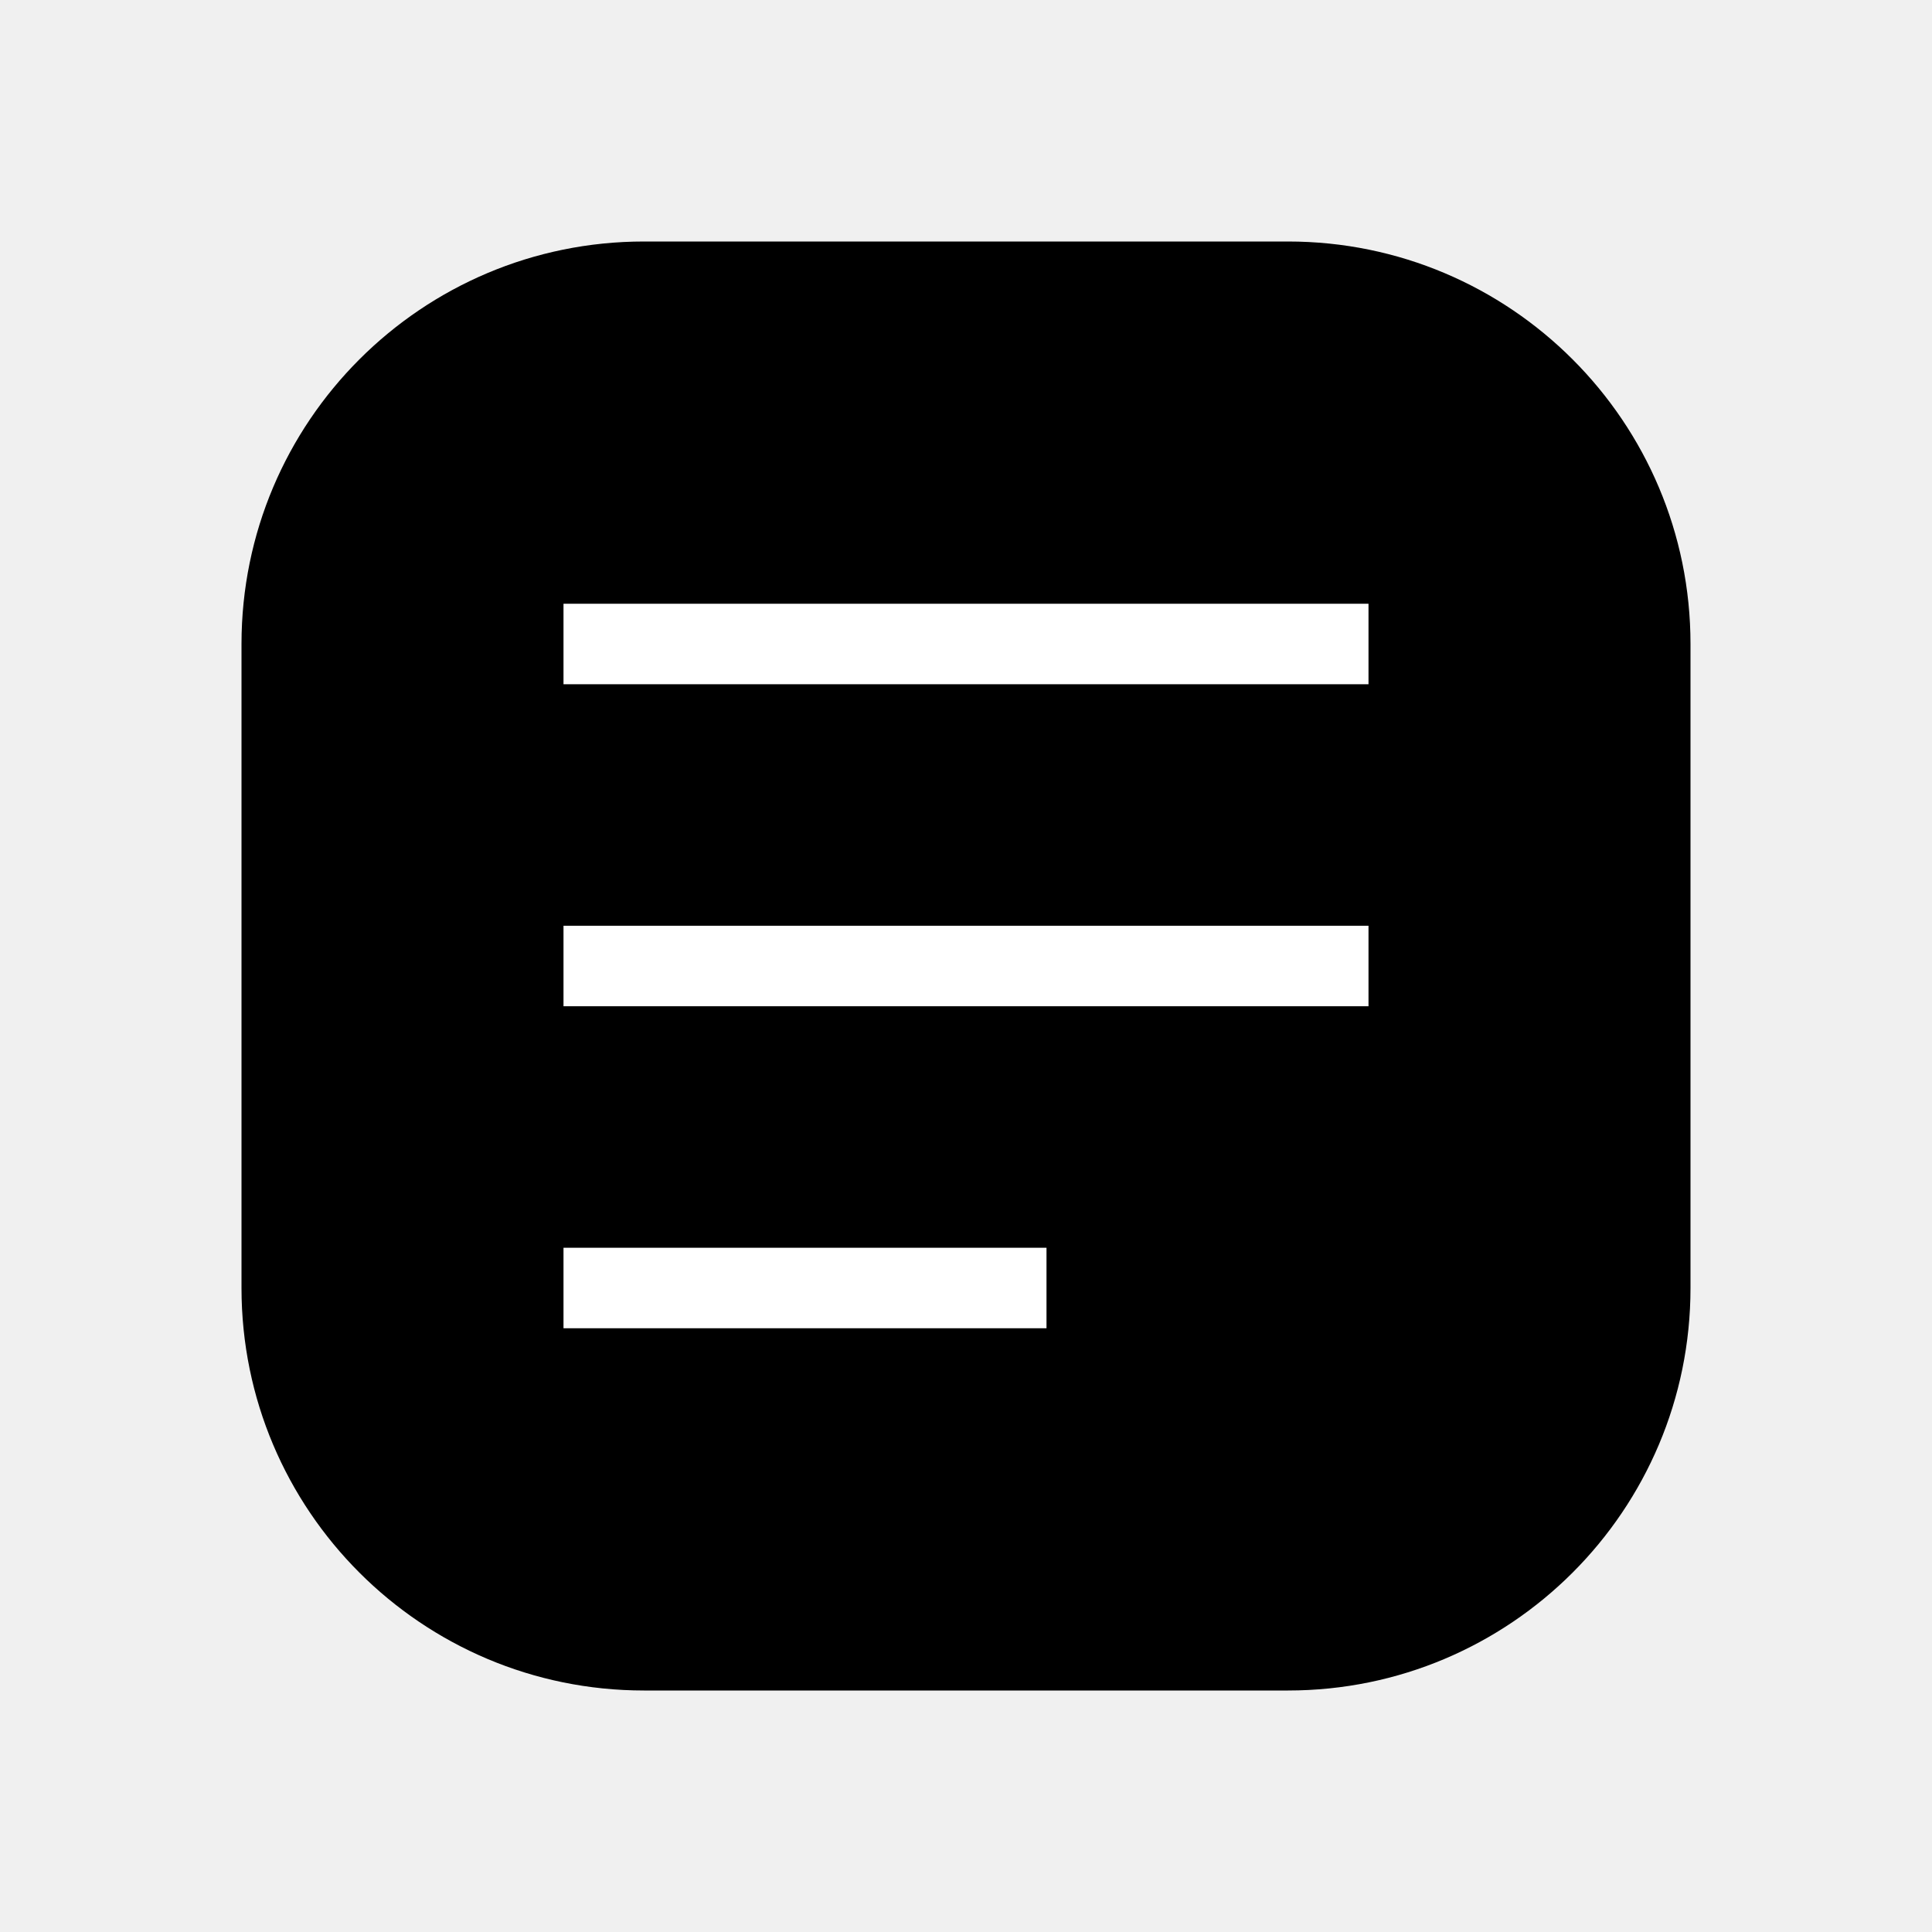
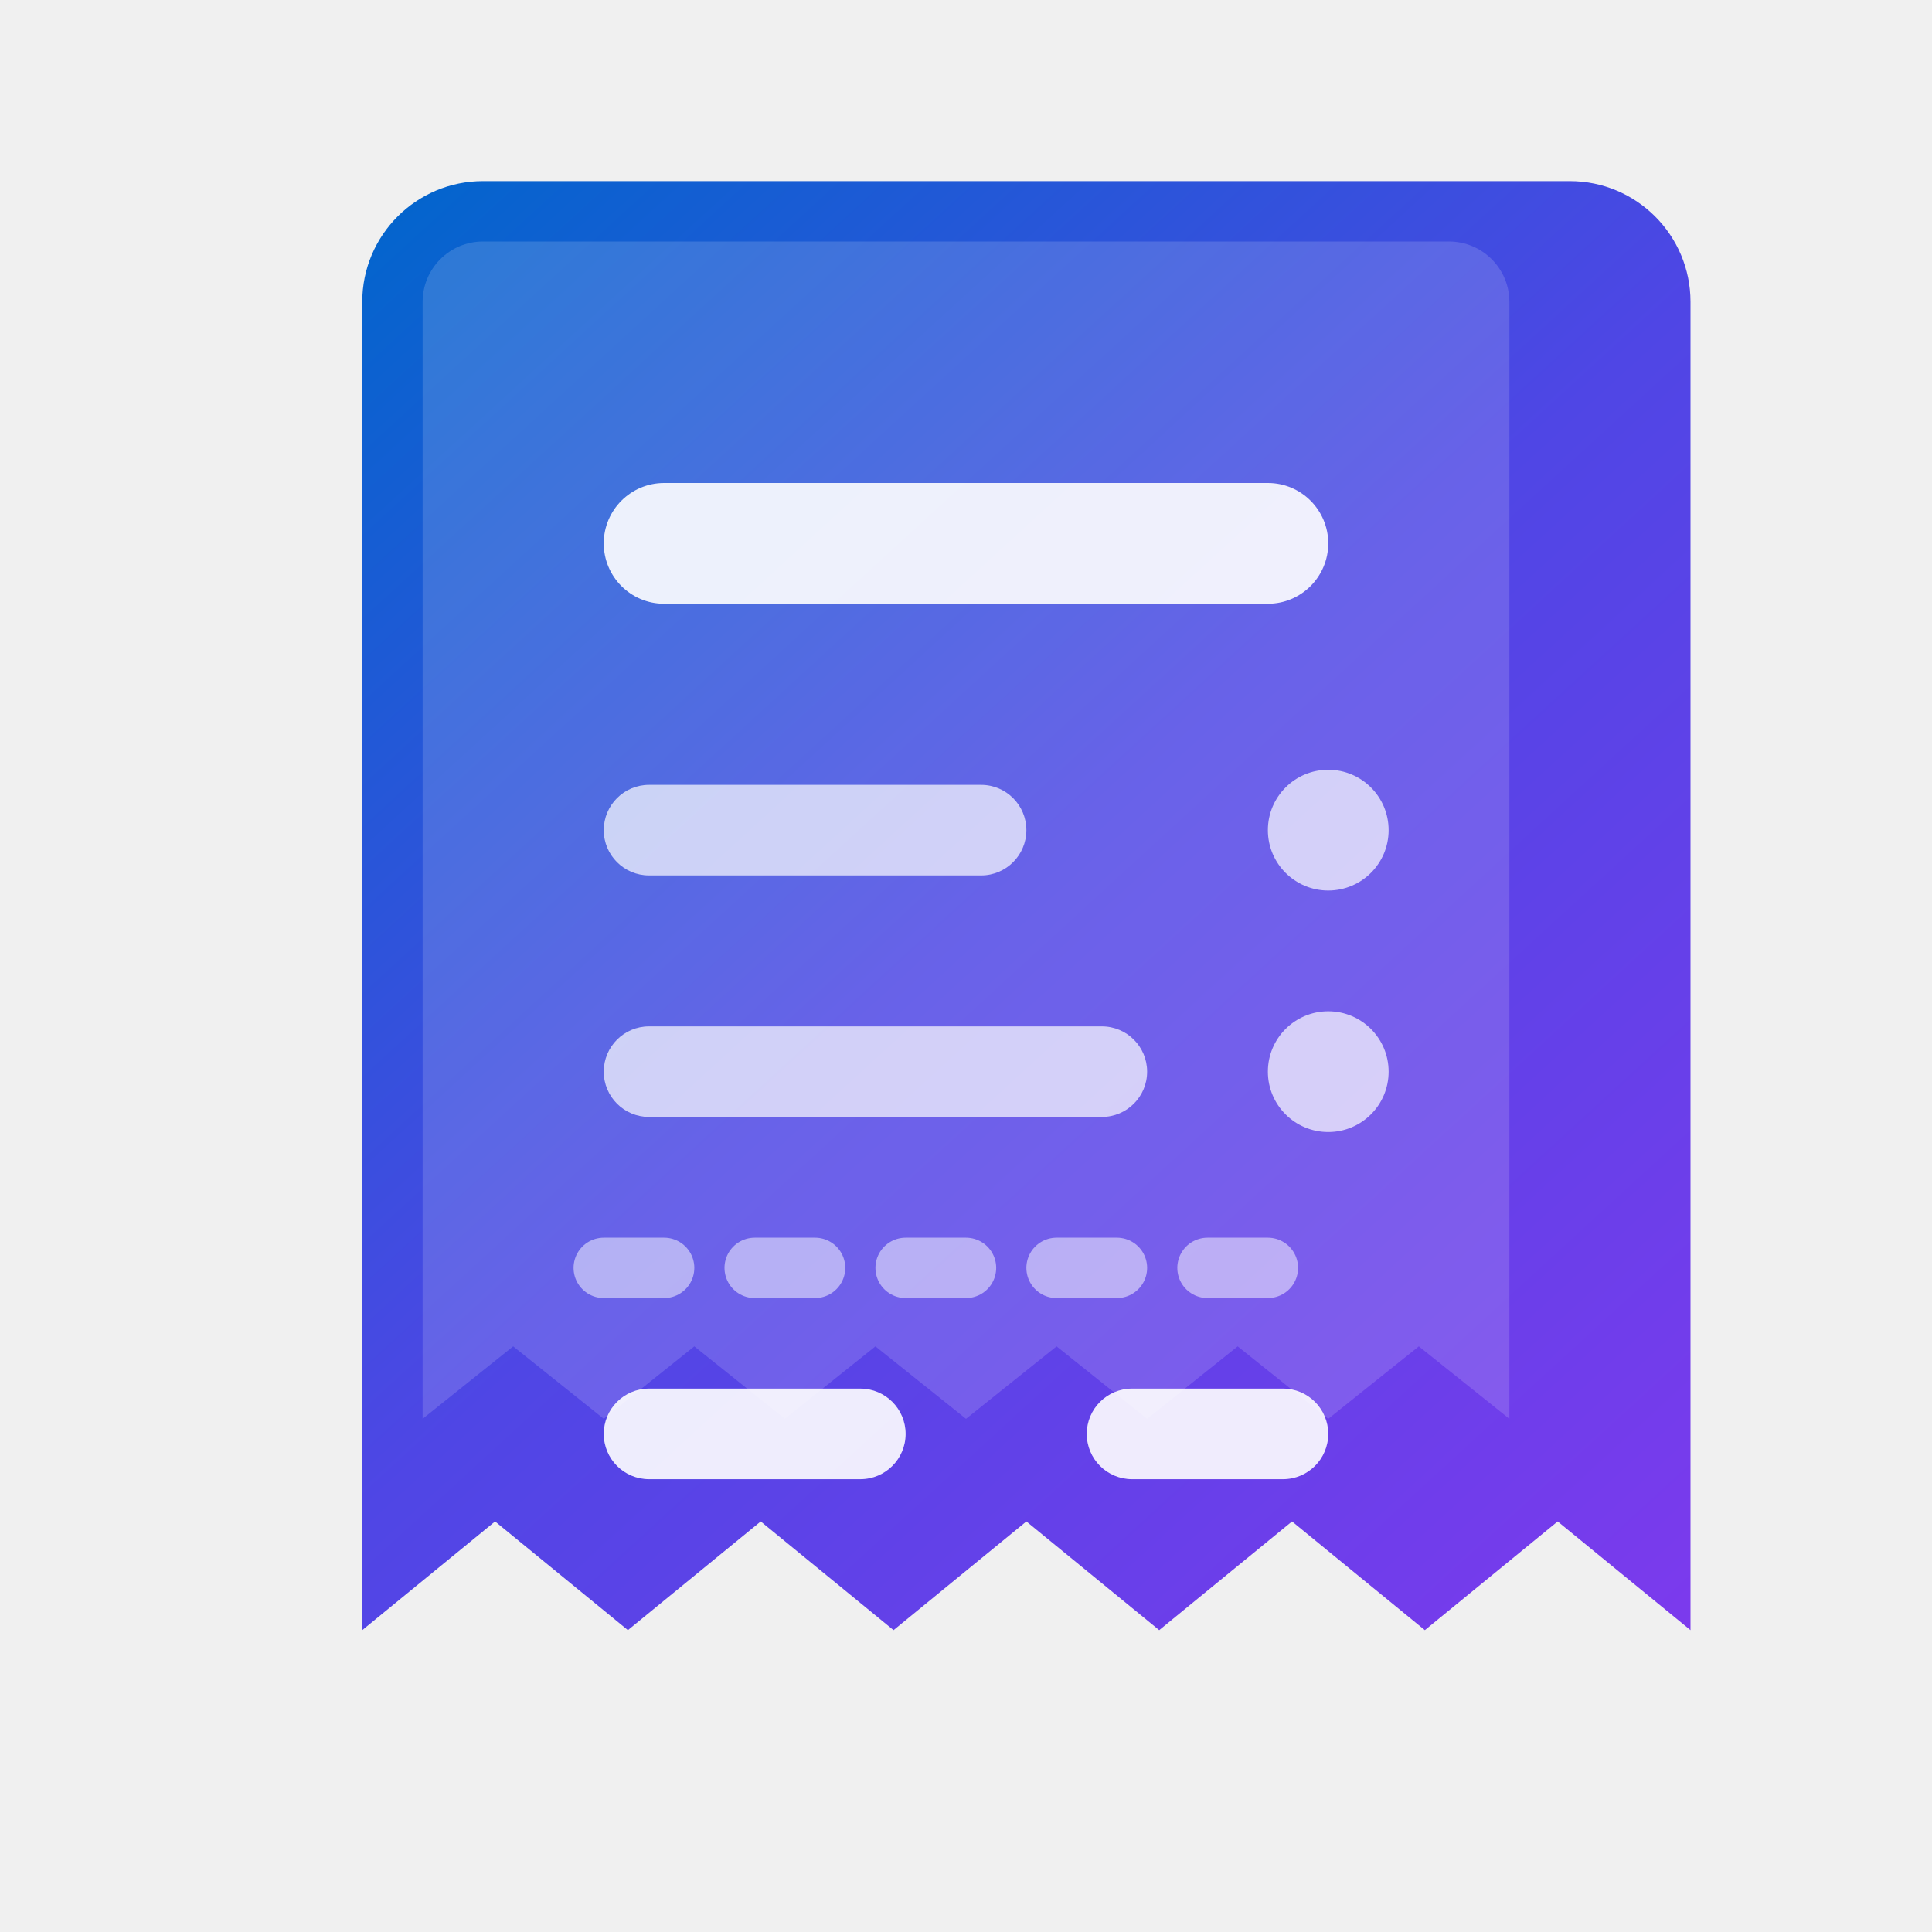
- <svg xmlns="http://www.w3.org/2000/svg" width="24" height="24" viewBox="0 0 24 24" fill="none">
-   <rect x="3" y="3" width="18" height="18" rx="5" fill="url(#parchiGrad)" />
-   <path d="M7 8H17" stroke="white" strokeWidth="2" strokeLinecap="round" />
-   <path d="M7 12H17" stroke="white" strokeWidth="2" strokeLinecap="round" />
-   <path d="M7 16H13" stroke="white" strokeWidth="2" strokeLinecap="round" />
+ <svg xmlns="http://www.w3.org/2000/svg" width="32" height="32" viewBox="0 0 32 32" fill="none">
+   <path d="M6 3H26C27.105 3 28 3.895 28 5V27L25.8 25.2L23.6 27L21.4 25.2L19.2 27L17 25.2L14.8 27L12.6 25.2L10.4 27L8.2 25.2L6 27V5C6 3.895 6.895 3 8 3Z" fill="url(#parchiGrad)" />
+   <path d="M8 4H24C24.552 4 25 4.448 25 5V23.5L23.5 22.3L22 23.5L20.5 22.3L19 23.5L17.5 22.3L16 23.5L14.5 22.3L13 23.5L11.5 22.3L10 23.5L8.5 22.3L7 23.5V5C7 4.448 7.448 4 8 4Z" fill="white" opacity="0.15" />
+   <rect x="10" y="8" width="12" height="2" rx="1" fill="white" opacity="0.9" />
+   <rect x="10" y="13" width="7" height="1.5" rx="0.75" fill="white" opacity="0.7" />
+   <circle cx="22" cy="13.75" r="1" fill="white" opacity="0.7" />
+   <rect x="10" y="17" width="9" height="1.5" rx="0.75" fill="white" opacity="0.7" />
+   <circle cx="22" cy="17.75" r="1" fill="white" opacity="0.7" />
+   <line x1="10" y1="21" x2="22" y2="21" stroke="white" stroke-width="1" stroke-linecap="round" opacity="0.5" stroke-dasharray="1 1.5" />
+   <rect x="10" y="23" width="5" height="1.5" rx="0.75" fill="white" opacity="0.9" />
+   <rect x="18" y="23" width="4" height="1.5" rx="0.75" fill="white" opacity="0.9" />
  <defs>
-     <linearGradient id="parchiGrad" x1="3" y1="3" x2="21" y2="21" gradientUnits="userSpaceOnUse">
-       <stop stopColor="#0071e3" />
-       <stop offset="1" stopColor="#5856d6" />
+     <linearGradient id="parchiGrad" x1="6" y1="3" x2="28" y2="27" gradientUnits="userSpaceOnUse">
+       <stop stop-color="#0066cc" />
+       <stop offset="0.5" stop-color="#4f46e5" />
+       <stop offset="1" stop-color="#7c3aed" />
    </linearGradient>
  </defs>
</svg>
